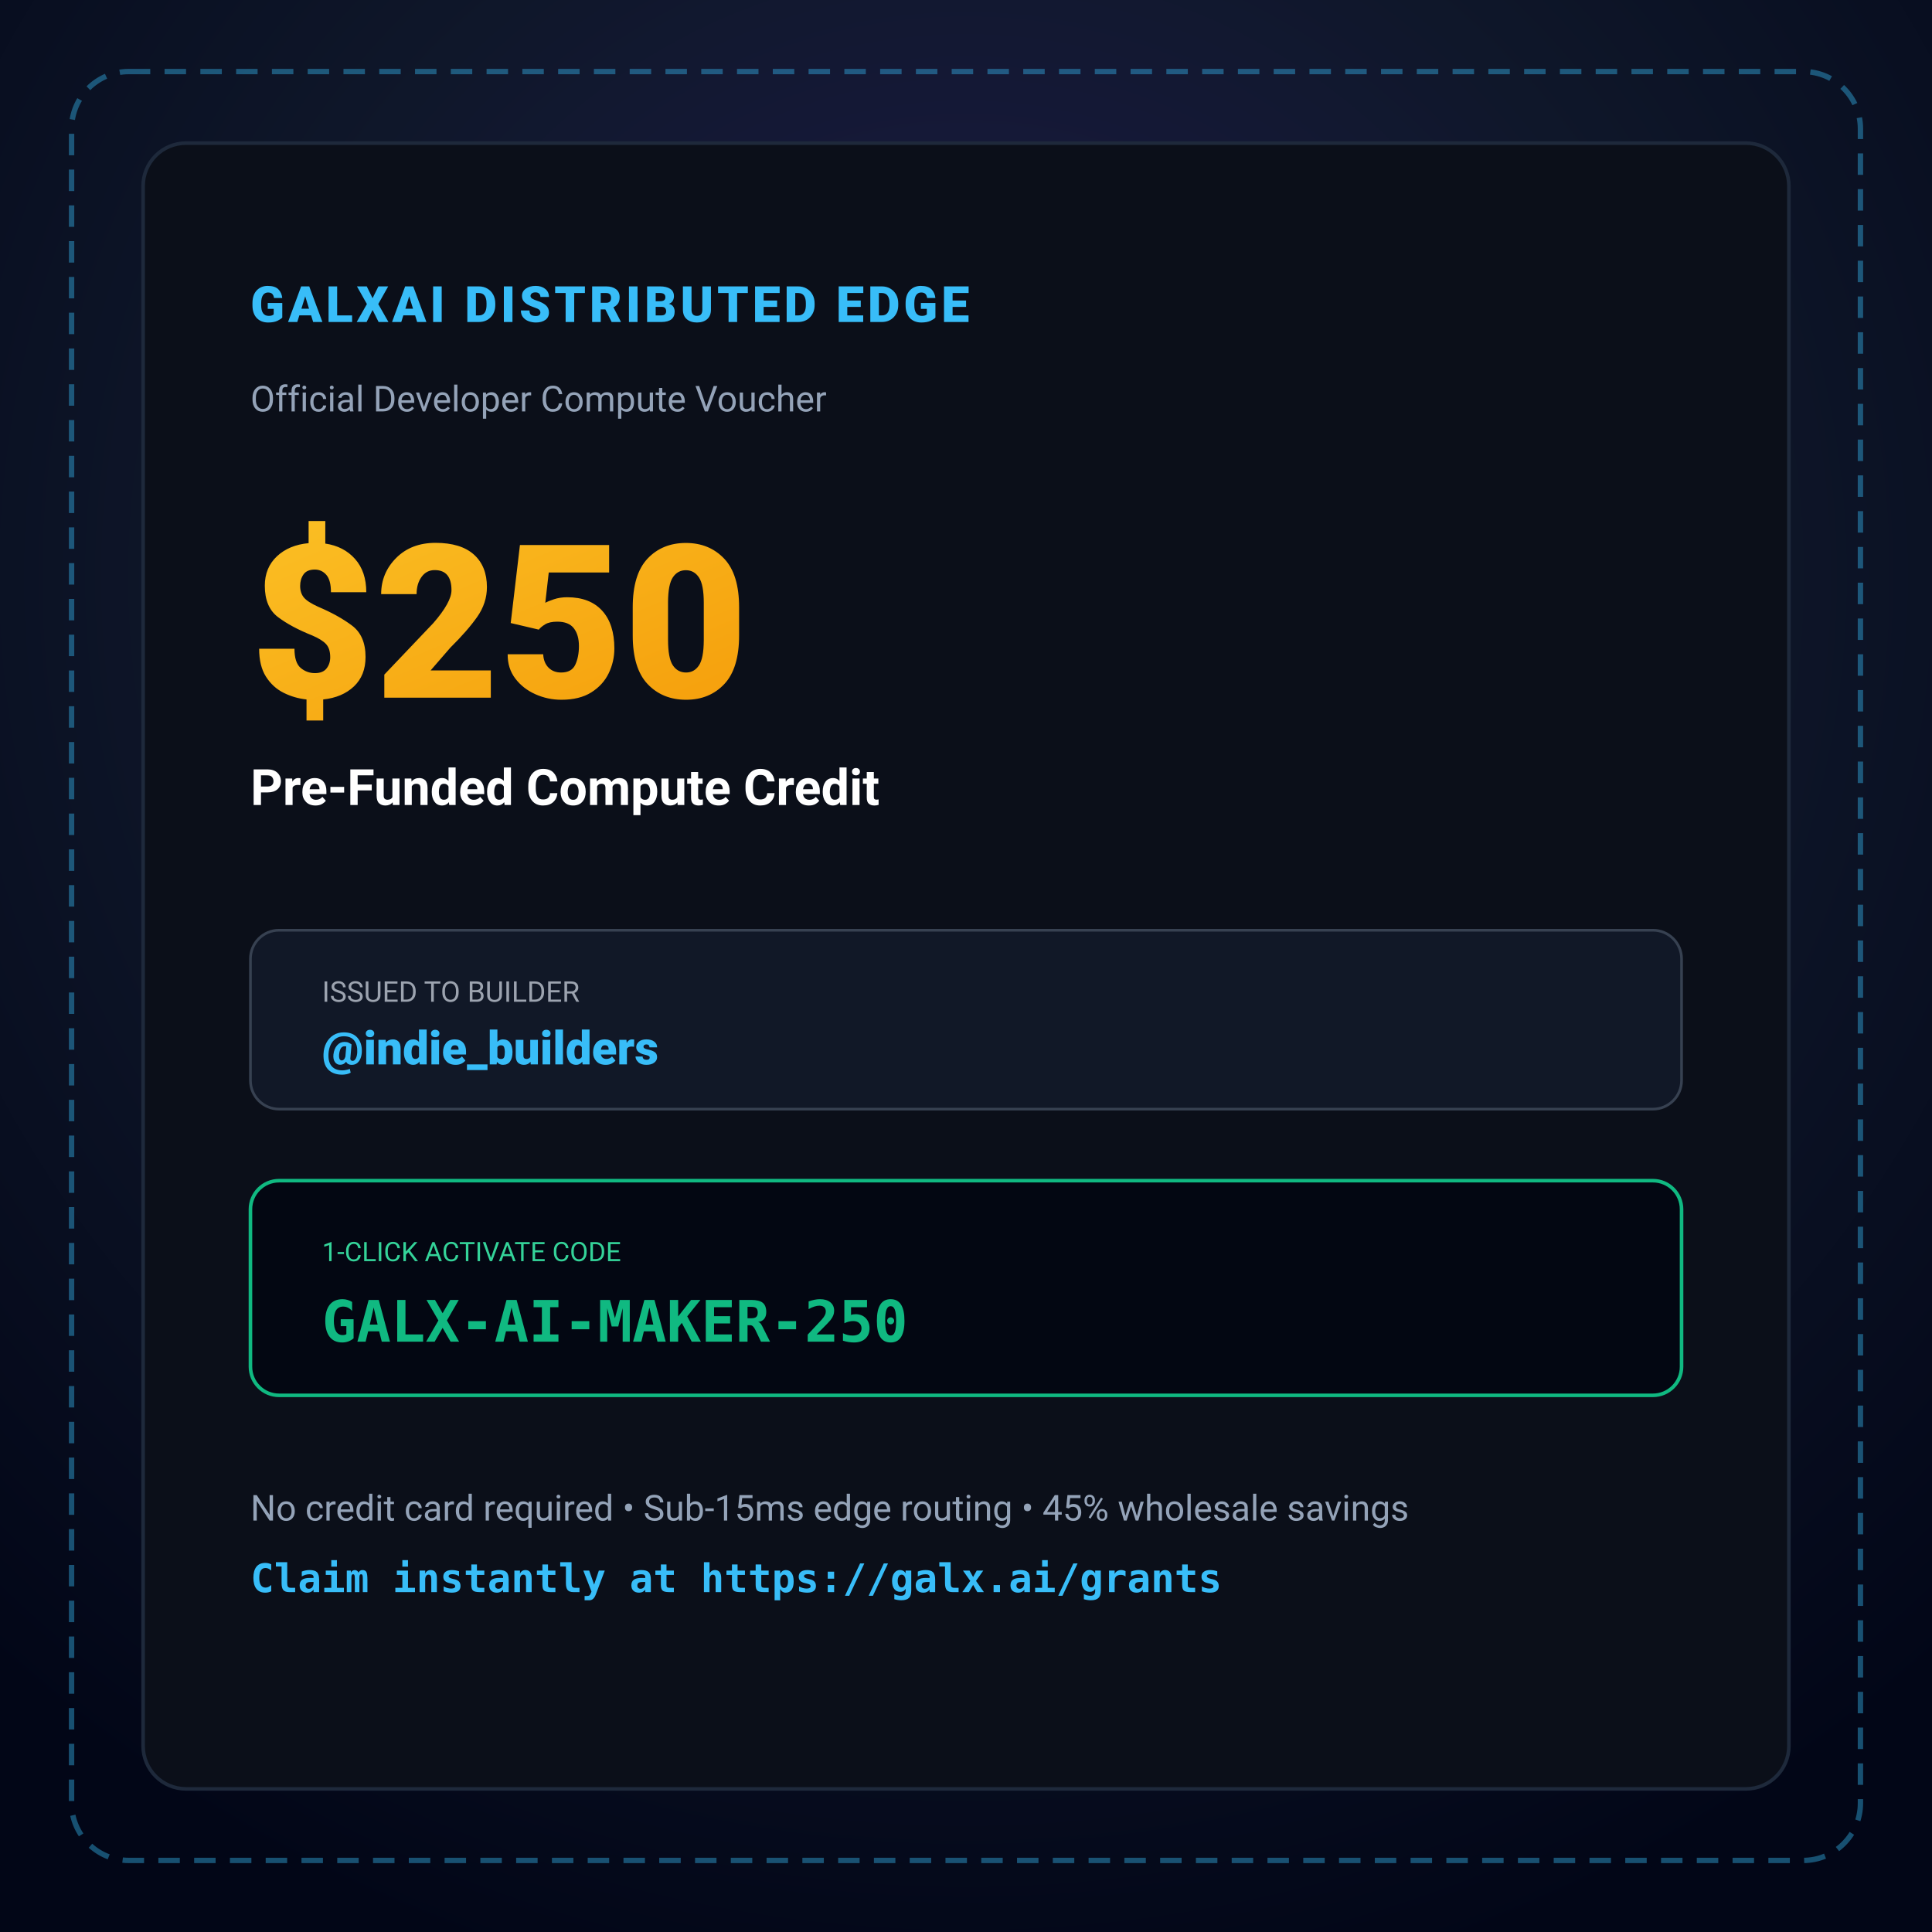
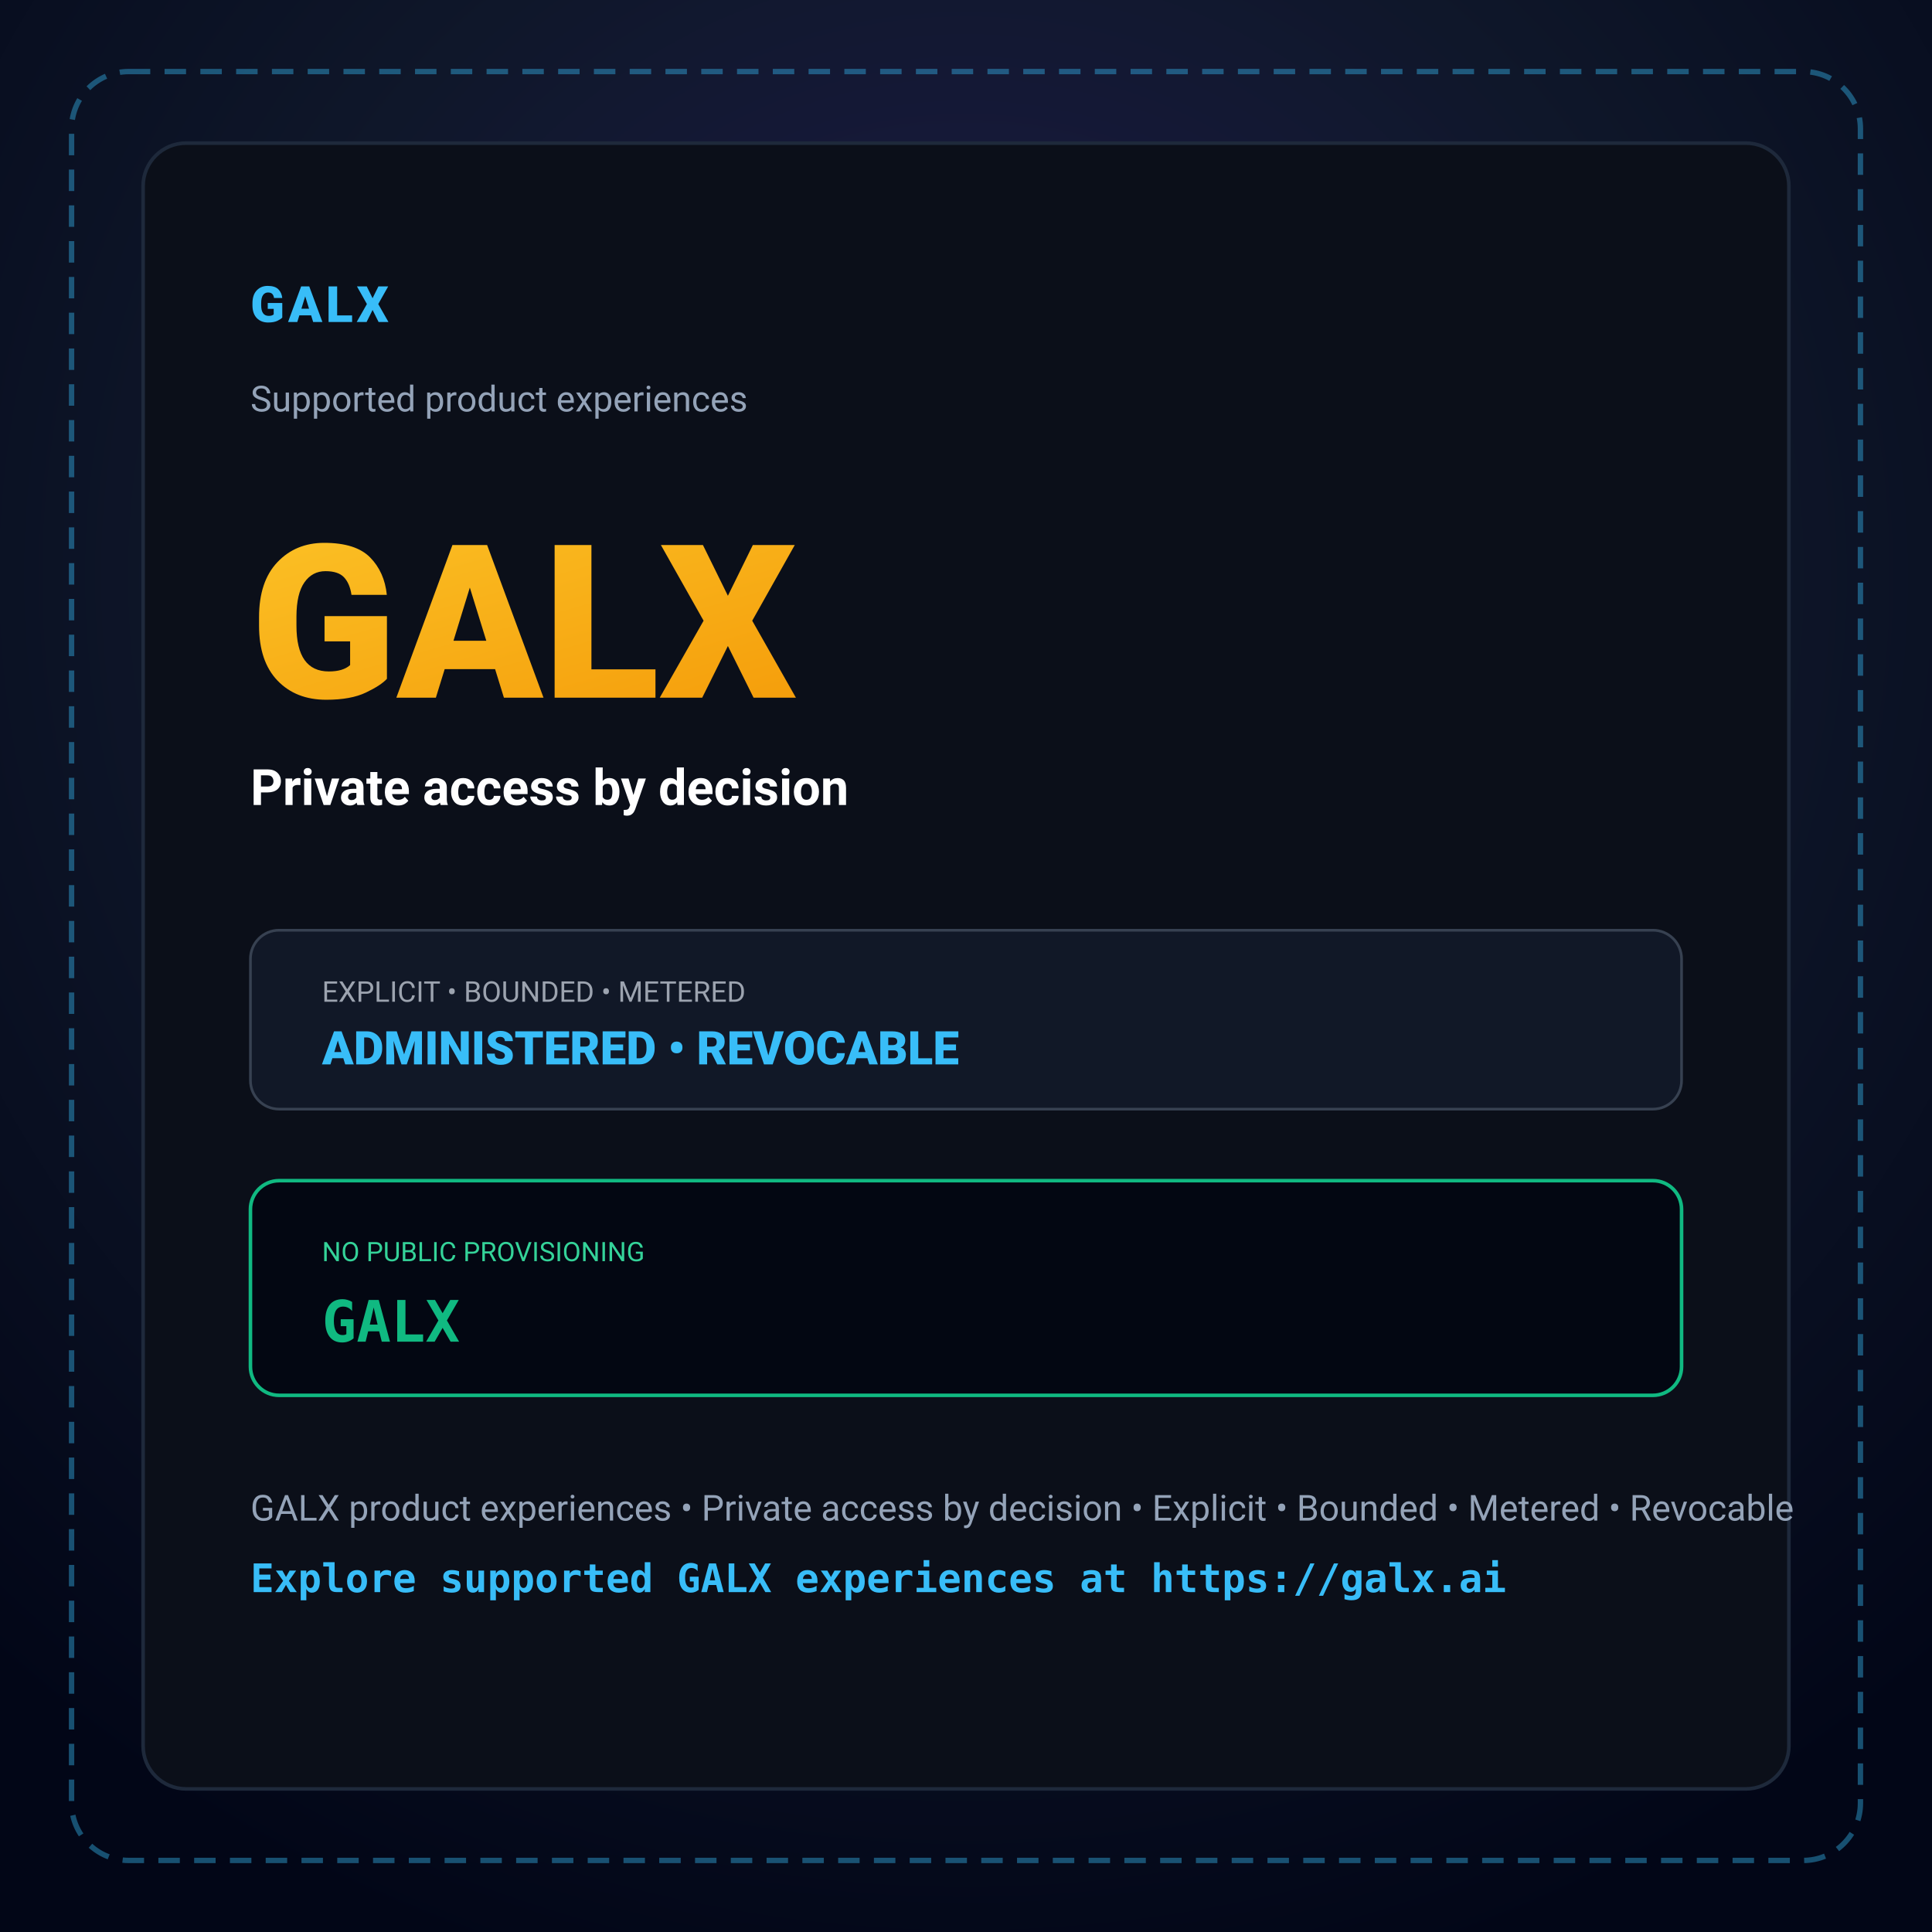
<svg xmlns="http://www.w3.org/2000/svg" viewBox="0 0 1080 1080" width="1080" height="1080">
  <defs>
    <radialGradient id="voucher-bg" cx="50%" cy="30%" r="75%">
      <stop offset="0%" stop-color="#1e1b4b" />
      <stop offset="50%" stop-color="#0f172a" />
      <stop offset="100%" stop-color="#020617" />
    </radialGradient>
    <linearGradient id="gold-grad" x1="0%" y1="0%" x2="100%" y2="100%">
      <stop offset="0%" stop-color="#fbbf24" />
      <stop offset="100%" stop-color="#f59e0b" />
    </linearGradient>
  </defs>
  <rect width="1080" height="1080" fill="url(#voucher-bg)" />
  <rect x="40" y="40" width="1000" height="1000" rx="32" fill="none" stroke="#38bdf8" stroke-width="3" stroke-dasharray="12 8" opacity="0.4" />
  <rect x="80" y="80" width="920" height="920" rx="24" fill="#0b0f19" stroke="#1e293b" stroke-width="2" />
-   <text x="140" y="180" font-family="-apple-system,BlinkMacSystemFont,Segoe UI,Roboto,sans-serif" font-size="28" font-weight="900" fill="#38bdf8" letter-spacing="2">GALXAI DISTRIBUTED EDGE</text>
-   <text x="140" y="230" font-family="-apple-system,BlinkMacSystemFont,Segoe UI,Roboto,sans-serif" font-size="20" fill="#94a3b8">Official Developer Compute Voucher</text>
-   <text x="140" y="390" font-family="-apple-system,BlinkMacSystemFont,Segoe UI,Roboto,sans-serif" font-size="120" font-weight="900" fill="url(#gold-grad)">$250</text>
-   <text x="140" y="450" font-family="-apple-system,BlinkMacSystemFont,Segoe UI,Roboto,sans-serif" font-size="28" font-weight="700" fill="#ffffff">Pre-Funded Compute Credit</text>
+   <text x="140" y="180" font-family="-apple-system,BlinkMacSystemFont,Segoe UI,Roboto,sans-serif" font-size="28" font-weight="900" fill="#38bdf8" letter-spacing="2">GALX</text>
+   <text x="140" y="230" font-family="-apple-system,BlinkMacSystemFont,Segoe UI,Roboto,sans-serif" font-size="20" fill="#94a3b8">Supported product experiences</text>
+   <text x="140" y="390" font-family="-apple-system,BlinkMacSystemFont,Segoe UI,Roboto,sans-serif" font-size="120" font-weight="900" fill="url(#gold-grad)">GALX</text>
+   <text x="140" y="450" font-family="-apple-system,BlinkMacSystemFont,Segoe UI,Roboto,sans-serif" font-size="28" font-weight="700" fill="#ffffff">Private access by decision</text>
  <rect x="140" y="520" width="800" height="100" rx="16" fill="#111827" stroke="#374151" stroke-width="1.5" />
-   <text x="180" y="560" font-family="-apple-system,BlinkMacSystemFont,Segoe UI,Roboto,sans-serif" font-size="16" fill="#9ca3af">ISSUED TO BUILDER</text>
-   <text x="180" y="595" font-family="-apple-system,BlinkMacSystemFont,Segoe UI,Roboto,sans-serif" font-size="26" font-weight="800" fill="#38bdf8">@indie_builders</text>
+   <text x="180" y="560" font-family="-apple-system,BlinkMacSystemFont,Segoe UI,Roboto,sans-serif" font-size="16" fill="#9ca3af">EXPLICIT • BOUNDED • METERED</text>
+   <text x="180" y="595" font-family="-apple-system,BlinkMacSystemFont,Segoe UI,Roboto,sans-serif" font-size="26" font-weight="800" fill="#38bdf8">ADMINISTERED • REVOCABLE</text>
  <rect x="140" y="660" width="800" height="120" rx="16" fill="#030712" stroke="#10b981" stroke-width="2" />
-   <text x="180" y="705" font-family="-apple-system,BlinkMacSystemFont,Segoe UI,Roboto,sans-serif" font-size="15" fill="#34d399">1-CLICK ACTIVATE CODE</text>
-   <text x="180" y="750" font-family="ui-monospace,Menlo,monospace" font-size="32" font-weight="900" fill="#10b981">GALX-AI-MAKER-250</text>
-   <text x="140" y="850" font-family="-apple-system,BlinkMacSystemFont,Segoe UI,Roboto,sans-serif" font-size="20" fill="#94a3b8">No credit card required • Sub-15ms edge routing • 45% wholesale savings</text>
-   <text x="140" y="890" font-family="ui-monospace,Menlo,monospace" font-size="22" font-weight="700" fill="#38bdf8">Claim instantly at https://galx.ai/grants</text>
+   <text x="180" y="705" font-family="-apple-system,BlinkMacSystemFont,Segoe UI,Roboto,sans-serif" font-size="15" fill="#34d399">NO PUBLIC PROVISIONING</text>
+   <text x="180" y="750" font-family="ui-monospace,Menlo,monospace" font-size="32" font-weight="900" fill="#10b981">GALX</text>
+   <text x="140" y="850" font-family="-apple-system,BlinkMacSystemFont,Segoe UI,Roboto,sans-serif" font-size="20" fill="#94a3b8">GALX product experiences • Private access by decision • Explicit • Bounded • Metered • Revocable</text>
+   <text x="140" y="890" font-family="ui-monospace,Menlo,monospace" font-size="22" font-weight="700" fill="#38bdf8">Explore supported GALX experiences at https://galx.ai</text>
</svg>
